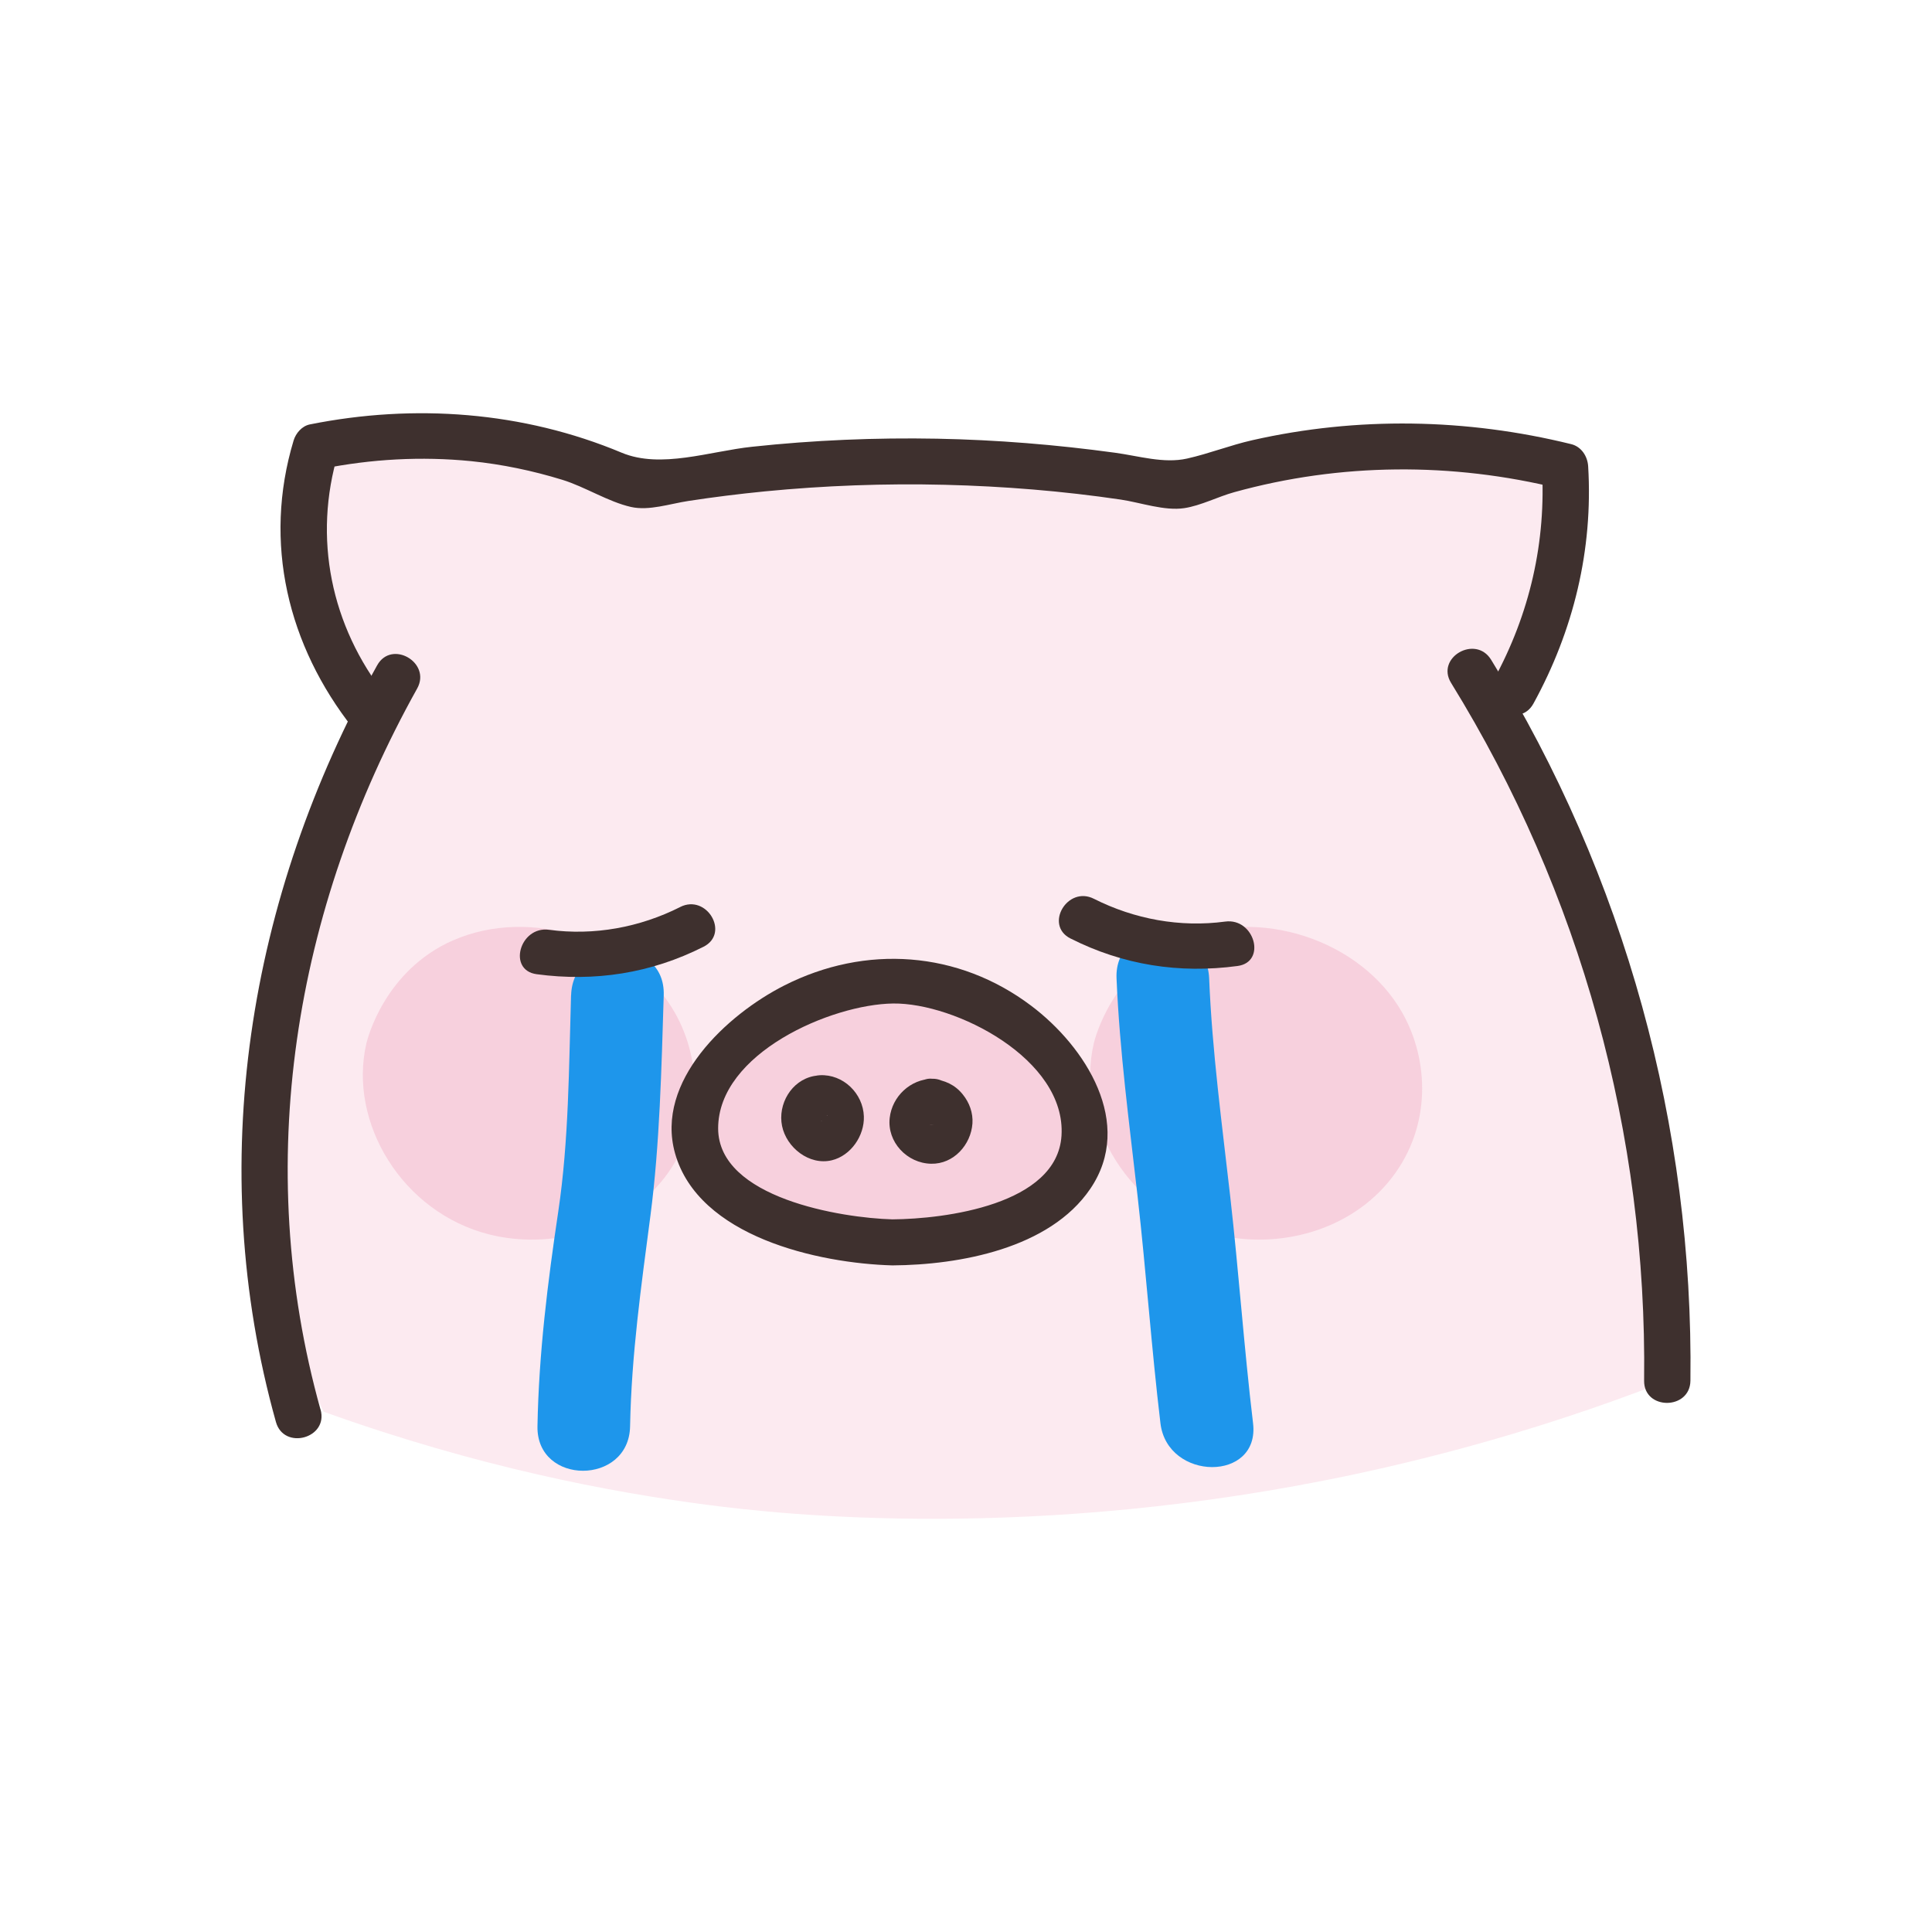
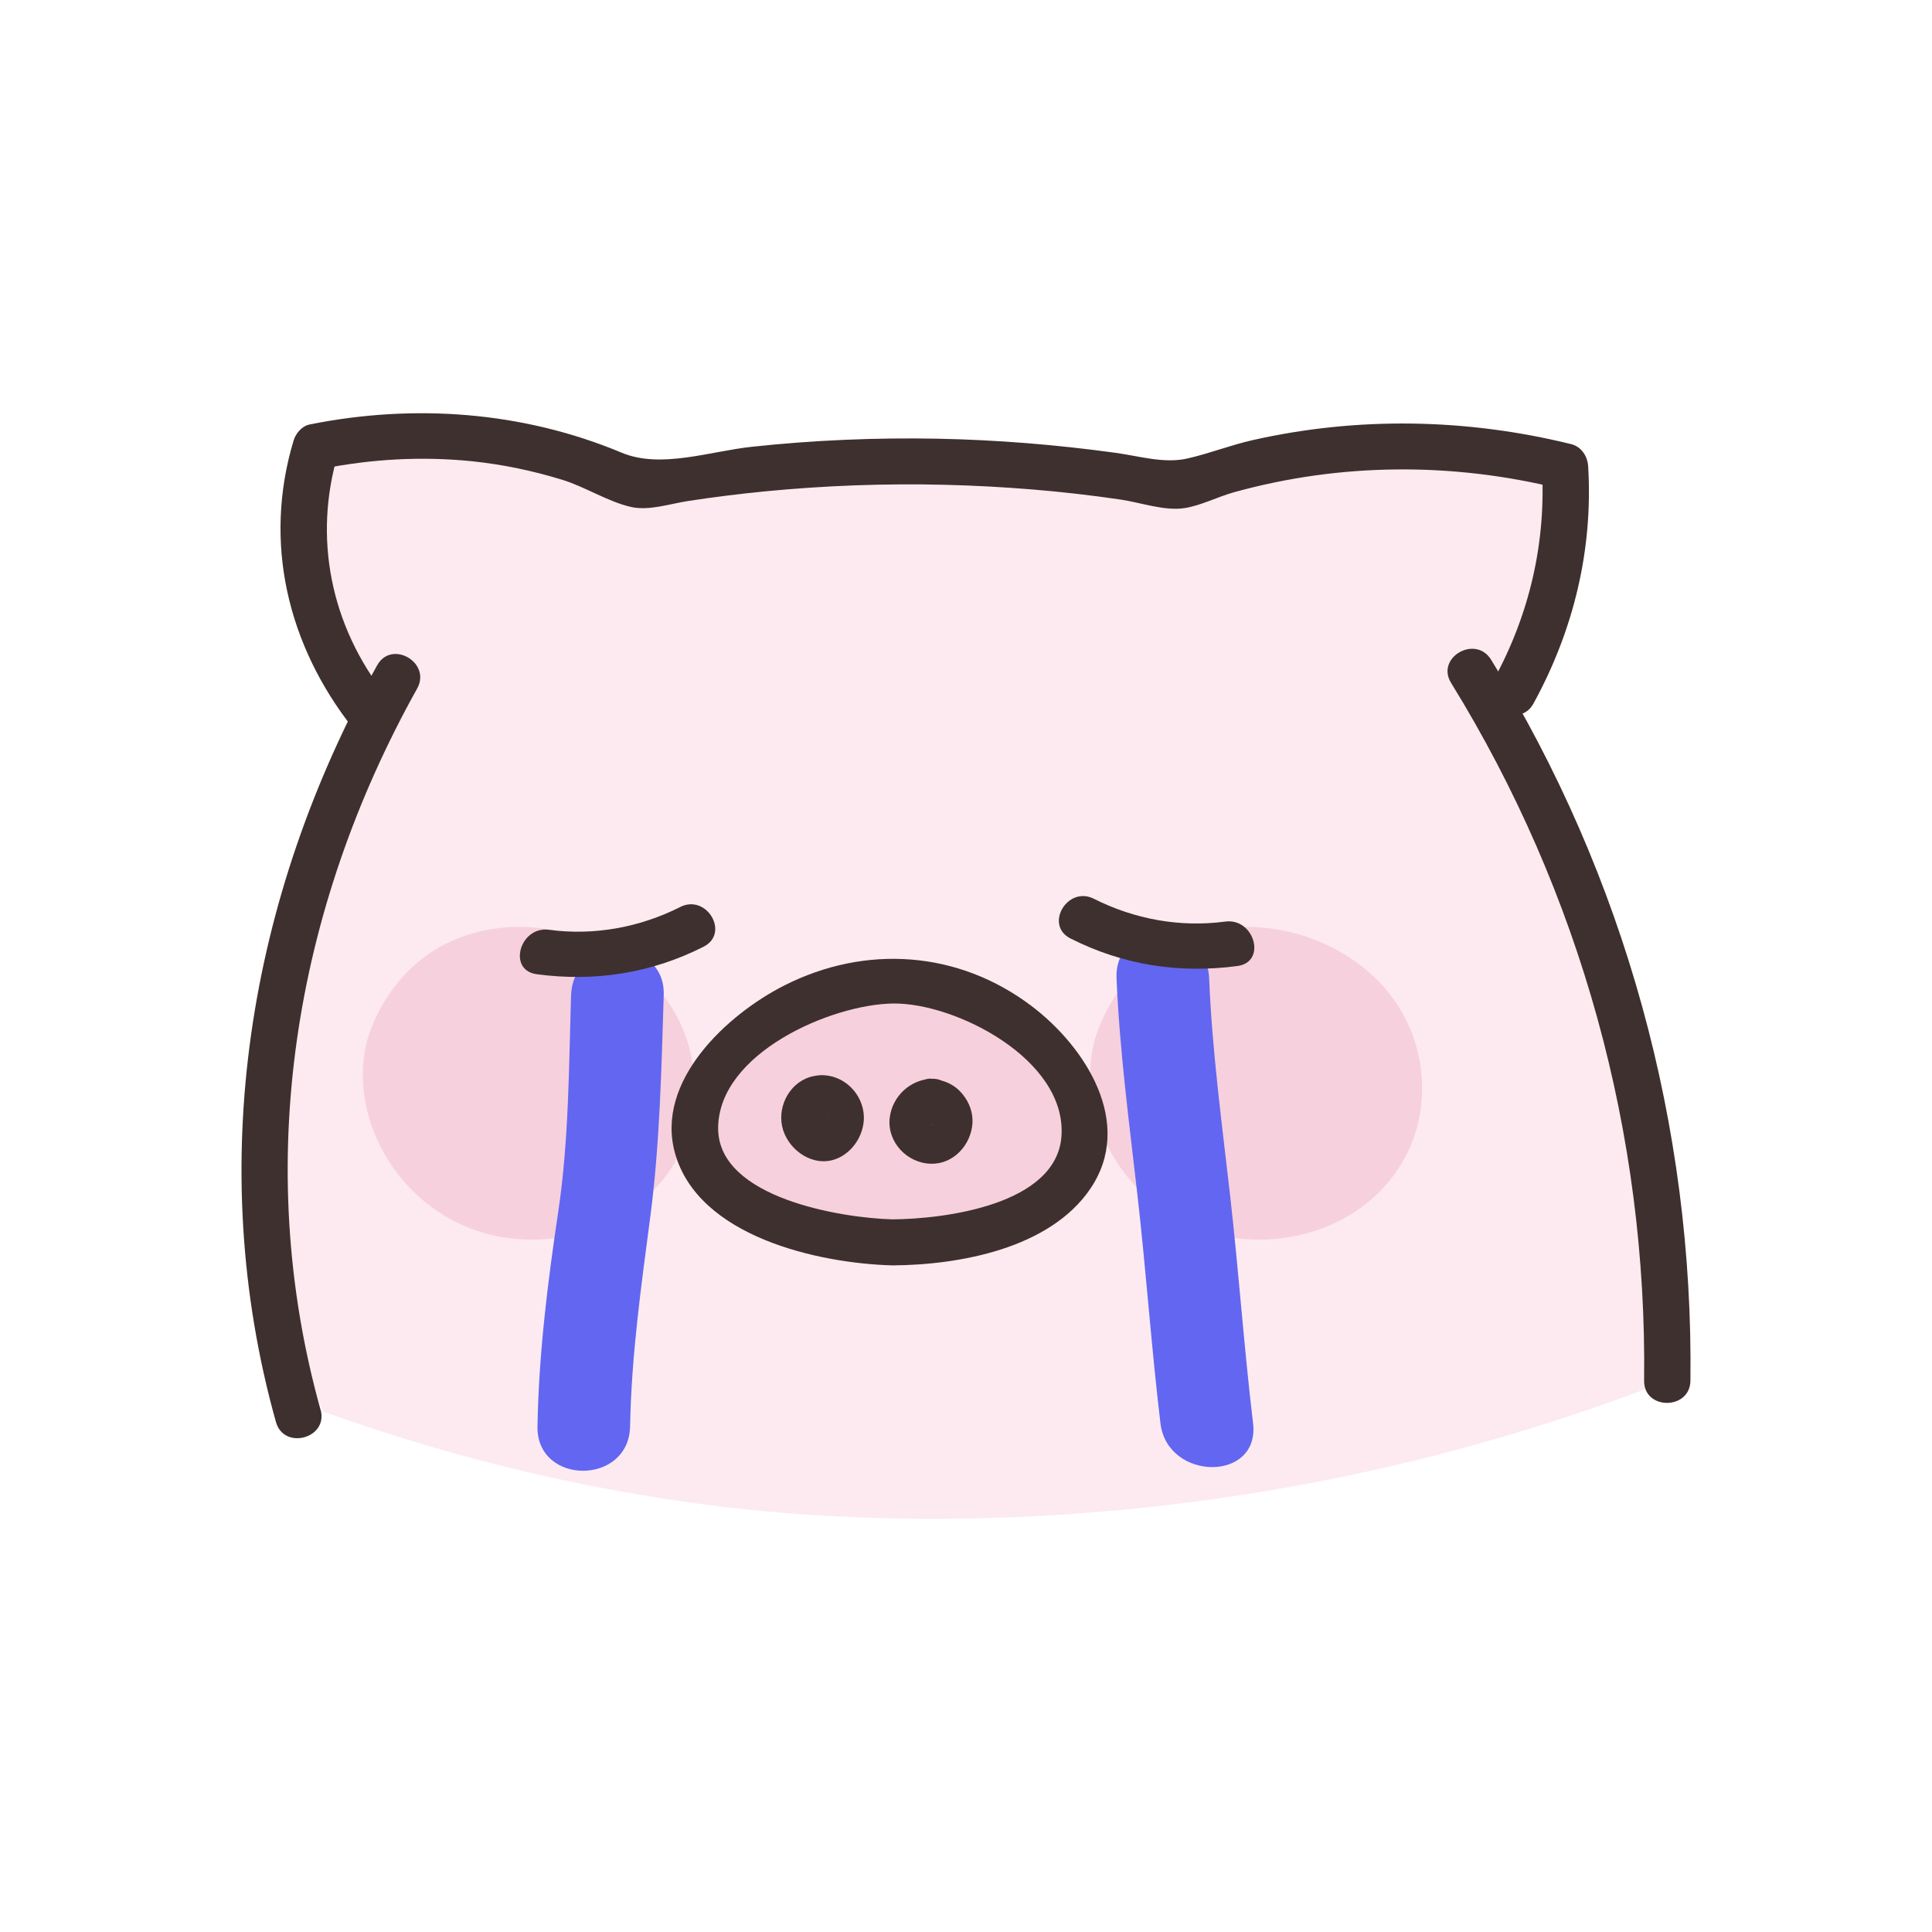
<svg xmlns="http://www.w3.org/2000/svg" width="360" height="360" viewBox="0 0 360 360" fill="none">
  <path d="M60.315 263.059C53.787 250.209 50.968 239.103 49.616 231.57C43.72 198.98 53.772 170.708 60.977 150.425C63.968 142.006 66.916 135.259 68.958 130.828C65.435 126.74 58.259 117.264 56.303 103.37C54.894 93.393 56.749 85.232 58.245 80.486C65.852 78.885 78.349 77.213 93.305 79.714C104.105 81.515 112.676 84.917 118.615 87.805C130.566 85.603 144.544 83.831 160.205 83.359C183.185 82.644 203.117 84.903 218.907 87.805C227.795 84.017 243.829 78.599 264.178 79.443C275.021 79.886 284.124 81.987 290.97 84.145C291.372 89.763 291.3 97.767 289.028 107.029C286.785 116.134 283.204 123.238 280.27 128.084C282.686 134.488 286.209 143.978 290.222 155.571C299.469 182.214 304.085 195.536 307.148 211.673C309.161 222.308 311.232 237.831 310.686 257.27C296.88 262.659 277.135 269.42 252.745 274.637C192.633 287.501 145.306 282.169 131.846 280.411C113.812 278.067 88.933 273.35 60.33 263.059H60.315Z" fill="#FCEAF0" />
  <path d="M219.971 175.224C234.467 168.849 253.594 175.067 261.316 188.746C266.278 197.522 266.752 209.786 259.432 219.349C251.652 229.526 237.933 232.842 226.73 230.026C210.494 225.953 200.399 209.172 203.807 194.435C203.994 193.635 207.172 180.842 219.971 175.21V175.224Z" fill="#F7D0DD" />
  <path d="M84.432 175.224C98.928 168.849 118.054 175.067 125.777 188.746C130.738 197.522 131.213 209.786 123.893 219.349C116.113 229.526 102.394 232.842 91.191 230.026C74.955 225.953 64.86 209.172 68.268 194.435C68.455 193.635 71.633 180.842 84.432 175.21V175.224Z" fill="#F7D0DD" />
  <path d="M166.302 231.498C178.641 231.598 198.515 226.924 201.693 214.675C205.058 201.668 188.319 185.016 170.674 182.929C149.606 180.442 127.546 198.766 129.645 212.345C131.472 224.152 151.447 231.37 166.302 231.498Z" fill="#F7D0DD" />
  <path d="M166.302 235.787C178.828 235.701 195.581 232.642 203.146 221.536C211.444 209.358 202.297 195.05 192.144 187.403C178.555 177.154 161.283 175.953 146.14 183.629C135.427 189.061 122.038 201.482 125.777 214.875C130.12 230.441 152.453 235.401 166.288 235.787C171.839 235.944 171.839 227.368 166.288 227.21C156.825 226.953 133.845 223.251 133.816 210.272C133.801 196.265 154.884 187.131 166.432 186.988C177.979 186.845 198.688 197.337 197.796 211.616C196.976 224.495 176.038 227.139 166.288 227.21C160.737 227.253 160.722 235.829 166.288 235.787H166.302Z" fill="#3E302E" />
  <path d="M152.799 208.915C153.374 208.886 153.101 209.029 152.942 208.872C152.971 208.9 152.166 208.329 152.597 208.714C152.942 209.029 152.511 208.543 152.439 208.414C152.209 207.985 152.396 208.9 152.41 208.386C152.41 208 152.281 207.528 152.353 208.143C152.065 208.143 152.439 208.814 152.353 208.143L152.151 208.457L152.367 208.143C153.072 207.728 152.108 208.143 152.64 208C153.288 207.814 153.575 207.828 154.194 208.028C153.705 207.528 154.582 208.143 154.194 208.028C153.848 207.657 154.194 207.628 154.122 207.914C154.078 208.128 154.107 208.4 154.064 208.629C154.165 207.971 153.978 208.586 154.007 208.629C154.007 208.629 154.28 208.043 153.906 208.657C153.791 208.843 152.971 208.972 153.92 208.786C156.207 208.329 157.515 205.627 156.94 203.512C156.279 201.139 153.92 200.067 151.634 200.51C147.435 201.339 144.904 205.77 145.723 209.801C146.543 213.832 150.785 217.205 154.984 216.204C158.551 215.347 161.096 211.616 160.967 208.014C160.823 203.755 157.127 200.124 152.77 200.353C150.44 200.481 148.456 202.239 148.456 204.641C148.456 206.871 150.426 209.057 152.77 208.929L152.799 208.915Z" fill="#3E302E" />
  <path d="M173.723 209.601C173.119 209.529 172.96 209.472 172.558 209.043C172.946 209.458 172.63 209.329 172.615 208.857C172.586 208.3 172.414 209.315 172.644 208.772C172.932 208.085 172.313 209.315 172.673 208.714C172.989 208.171 172.241 209.115 172.687 208.686C172.773 208.6 173.363 208.2 172.975 208.414C172.586 208.629 173.377 208.271 173.507 208.271C173.679 208.271 173.924 208.429 174.068 208.414C174.327 208.386 174.197 208.786 173.967 208.314C174.226 208.829 174.341 209.015 174.24 209.629C174.355 208.986 174.154 209.529 174.183 209.586C174.413 209.215 174.442 209.143 174.269 209.386C174.125 209.558 174.14 209.558 174.298 209.386C174.643 209.343 174.168 209.458 173.981 209.529C173.521 209.701 174.816 209.558 173.723 209.586C176.052 209.529 178.037 207.657 178.037 205.298C178.037 202.94 176.067 200.953 173.723 201.01C169.638 201.096 166.245 204.283 165.784 208.3C165.267 212.788 169.006 216.762 173.507 216.847C177.706 216.933 180.927 213.303 181.201 209.329C181.33 207.371 180.64 205.47 179.417 203.955C177.936 202.096 176.024 201.282 173.708 201.01C171.393 200.739 169.394 203.168 169.394 205.298C169.394 207.842 171.379 209.315 173.708 209.586L173.723 209.601Z" fill="#3E302E" />
  <path d="M59.726 262.673C46.941 216.933 54.779 169.435 77.731 128.298C80.42 123.467 72.971 119.136 70.281 123.967C46.237 167.077 38.011 217.048 51.414 264.96C52.895 270.277 61.221 268.019 59.74 262.673H59.726Z" fill="#3E302E" />
  <path d="M270.391 127.255C294.55 166.405 306.918 211.359 306.357 257.27C306.285 262.787 314.914 262.787 314.986 257.27C315.575 209.929 302.762 163.304 277.84 122.924C274.935 118.221 267.471 122.524 270.391 127.255Z" fill="#3E302E" />
  <path d="M71.921 129.671C61.667 116.692 58.259 100.211 63.033 84.36L60.014 87.361C69.16 85.532 78.522 85.003 87.812 85.932C93.564 86.518 99.259 87.704 104.781 89.405C109.009 90.706 113.338 93.508 117.58 94.465C120.931 95.223 124.857 93.865 128.25 93.35C132.982 92.621 137.727 92.035 142.487 91.564C153.633 90.477 164.85 90.063 176.052 90.334C187.025 90.606 197.997 91.492 208.855 93.093C212.508 93.636 216.995 95.251 220.705 94.68C223.782 94.208 226.975 92.536 229.995 91.707C249.768 86.232 270.577 86.118 290.466 91.02L287.302 86.89C288.151 100.926 285.059 114.419 278.286 126.769C275.625 131.614 283.074 135.945 285.735 131.1C293.213 117.478 296.866 102.413 295.931 86.89C295.816 85.031 294.68 83.231 292.767 82.759C273.281 77.956 252.947 77.585 233.331 82.03C229.233 82.959 225.278 84.531 221.194 85.446C216.851 86.418 212.191 84.96 207.762 84.36C196.789 82.859 185.731 81.958 174.643 81.744C163.138 81.529 151.605 82.016 140.158 83.245C132.277 84.074 123.16 87.404 115.854 84.36C97.447 76.655 77.213 75.183 57.727 79.085C56.26 79.385 55.124 80.715 54.707 82.087C48.969 101.14 53.628 120.308 65.809 135.745C69.232 140.091 75.3 133.973 71.906 129.685L71.921 129.671Z" fill="#3E302E" />
-   <path d="M106.406 185.43C106.003 198.766 106.003 212.488 104.033 225.695C102.063 238.903 100.395 252.153 100.15 265.775C99.949 276.809 117.206 276.824 117.407 265.775C117.666 252.382 119.478 239.674 121.204 226.481C122.93 213.288 123.26 199.081 123.677 185.43C124.008 174.395 106.751 174.395 106.42 185.43H106.406Z" fill="#1E96EB" />
-   <path d="M208.05 182.3C208.625 195.964 210.437 209.386 211.976 222.937C213.572 237.002 214.55 251.138 216.232 265.203C217.527 276.023 234.798 276.166 233.489 265.203C231.807 251.138 230.829 237.016 229.233 222.937C227.694 209.372 225.867 195.95 225.307 182.3C224.846 171.308 207.589 171.251 208.05 182.3Z" fill="#1E96EB" />
+   <path d="M106.406 185.43C106.003 198.766 106.003 212.488 104.033 225.695C102.063 238.903 100.395 252.153 100.15 265.775C99.949 276.809 117.206 276.824 117.407 265.775C117.666 252.382 119.478 239.674 121.204 226.481C122.93 213.288 123.26 199.081 123.677 185.43C124.008 174.395 106.751 174.395 106.42 185.43H106.406Z" fill="#6366F1" />
+   <path d="M208.05 182.3C208.625 195.964 210.437 209.386 211.976 222.937C213.572 237.002 214.55 251.138 216.232 265.203C217.527 276.023 234.798 276.166 233.489 265.203C231.807 251.138 230.829 237.016 229.233 222.937C227.694 209.372 225.867 195.95 225.307 182.3C224.846 171.308 207.589 171.251 208.05 182.3Z" fill="#6366F1" />
  <path d="M199.493 174.881C209.272 179.827 219.756 181.456 230.599 179.998C236.078 179.269 233.748 170.993 228.298 171.722C219.9 172.852 211.372 171.279 203.836 167.477C198.904 164.976 194.532 172.38 199.479 174.881H199.493Z" fill="#3E302E" />
  <path d="M126.755 169.007C119.219 172.809 110.692 174.381 102.293 173.252C96.857 172.523 94.513 180.785 99.992 181.528C110.85 182.986 121.319 181.356 131.098 176.411C136.045 173.909 131.688 166.505 126.741 169.007H126.755Z" fill="#3E302E" />
</svg>
